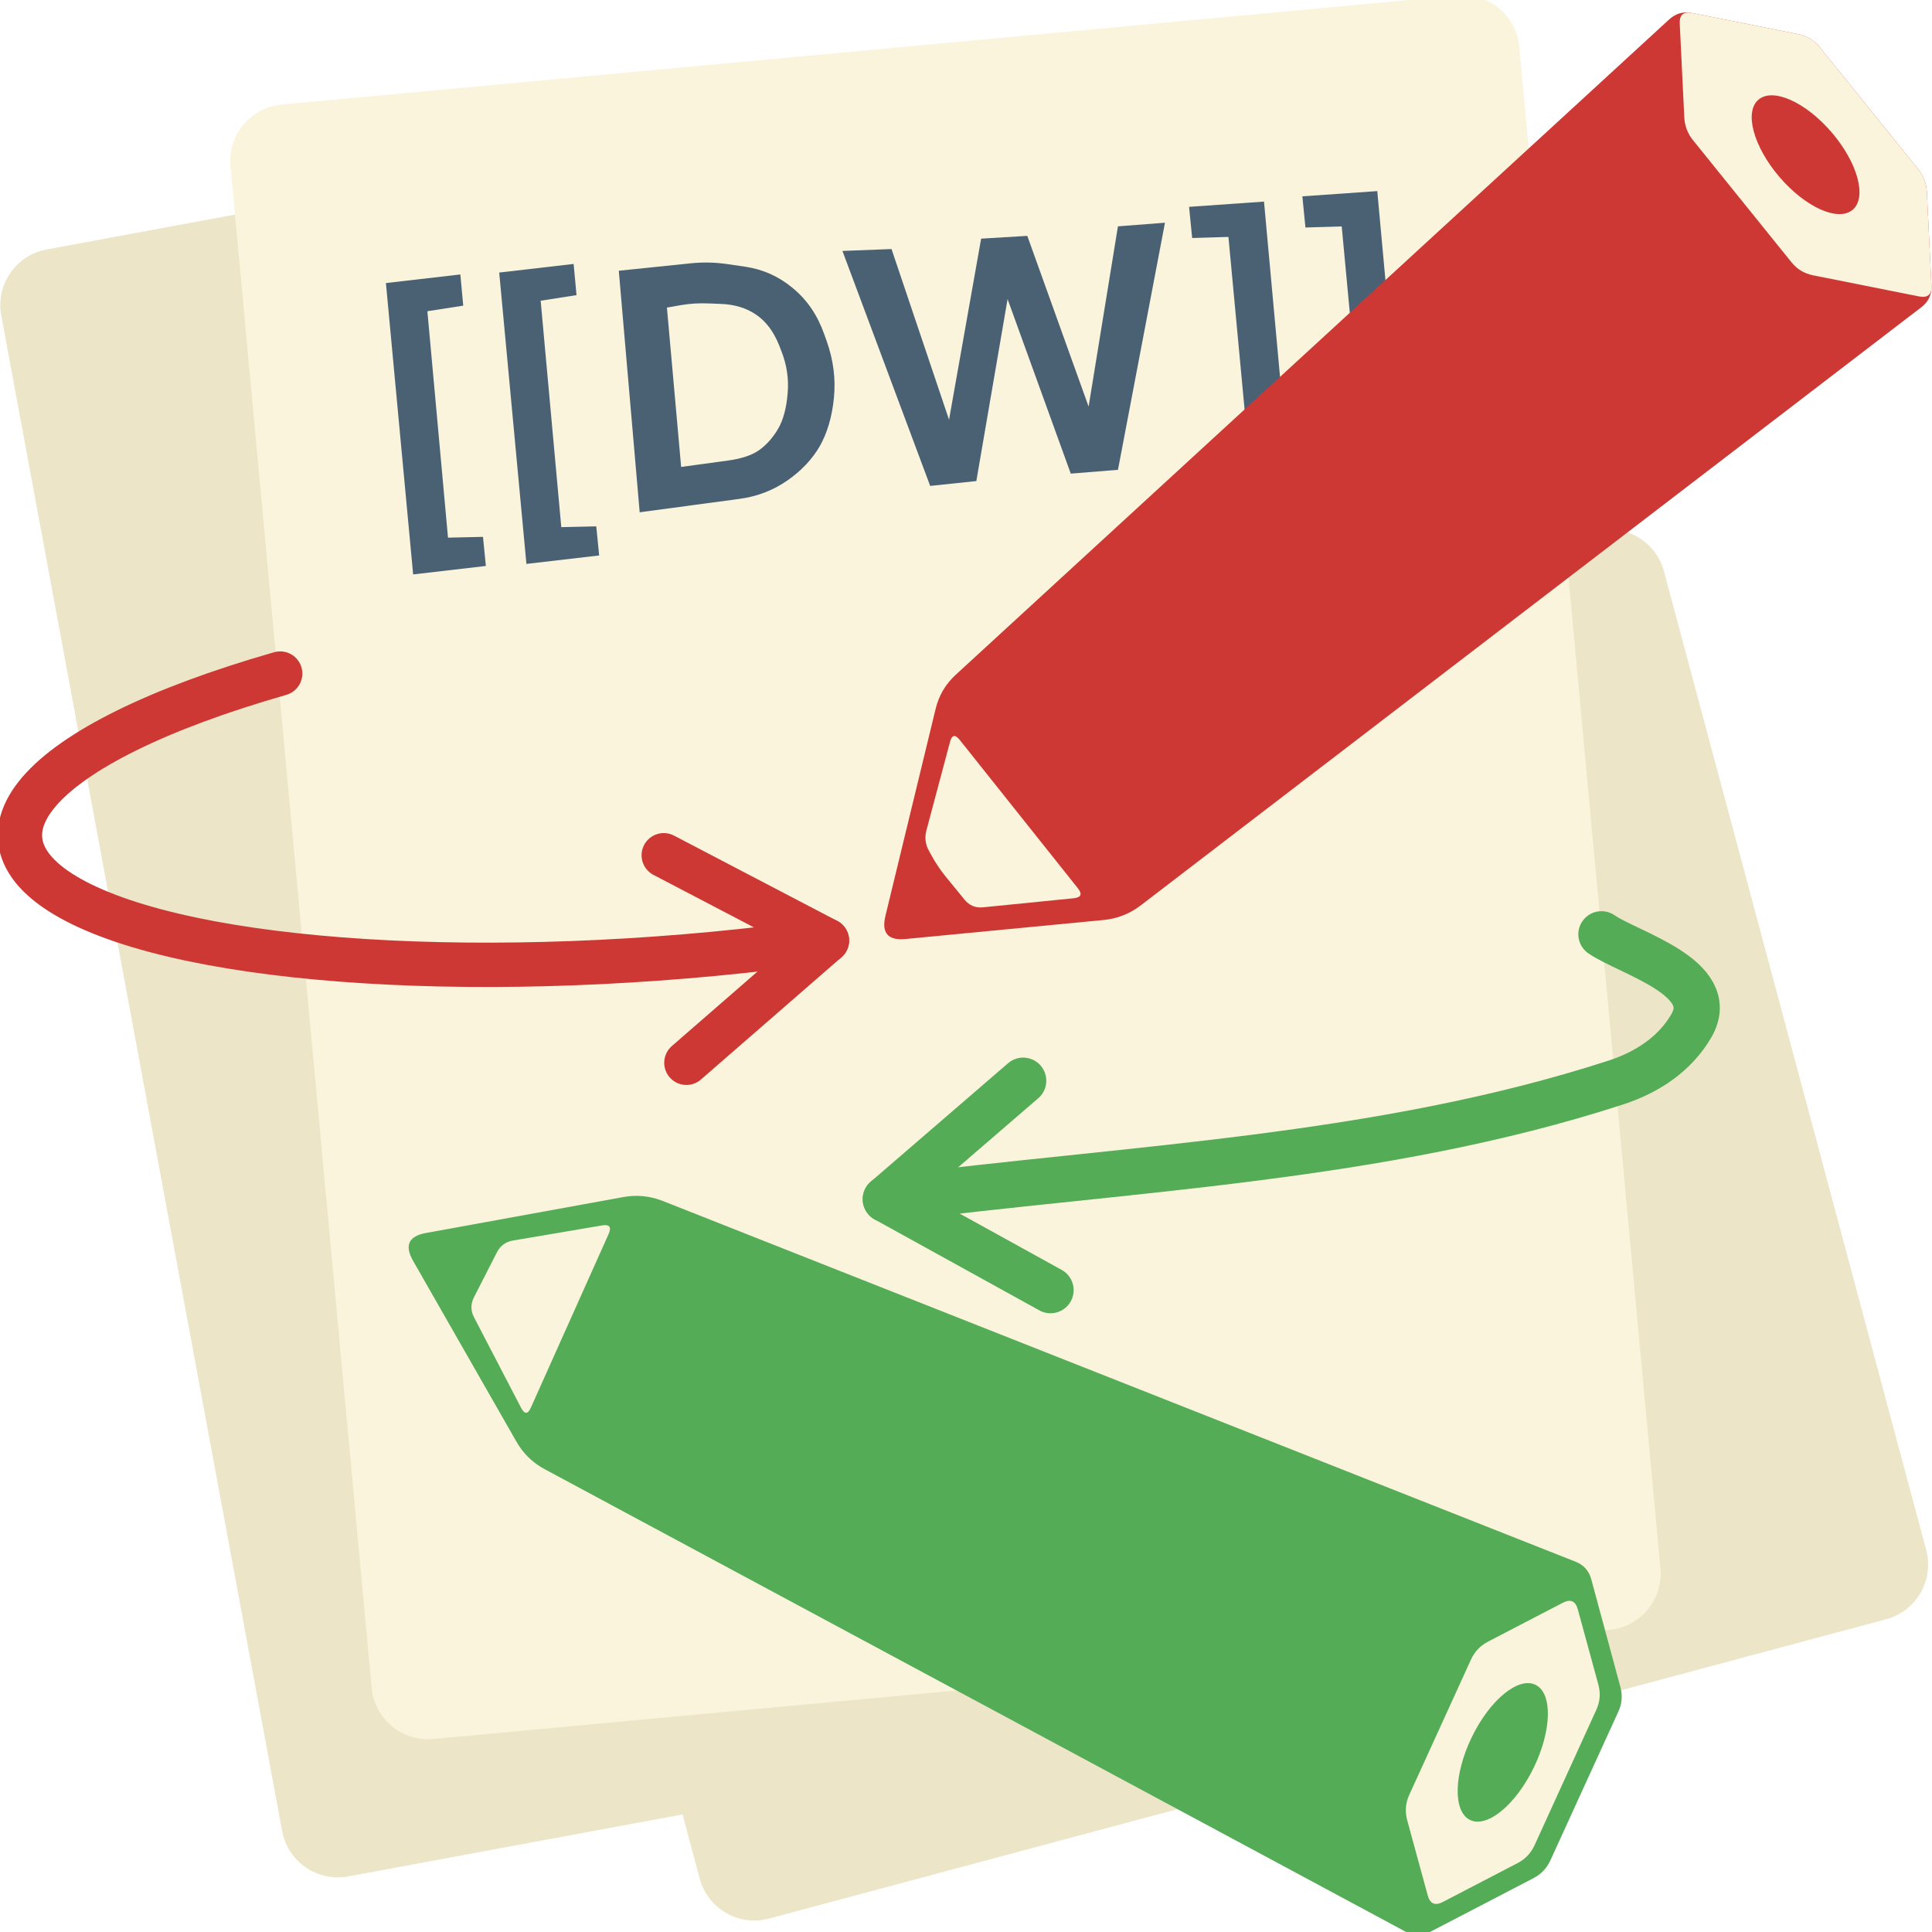
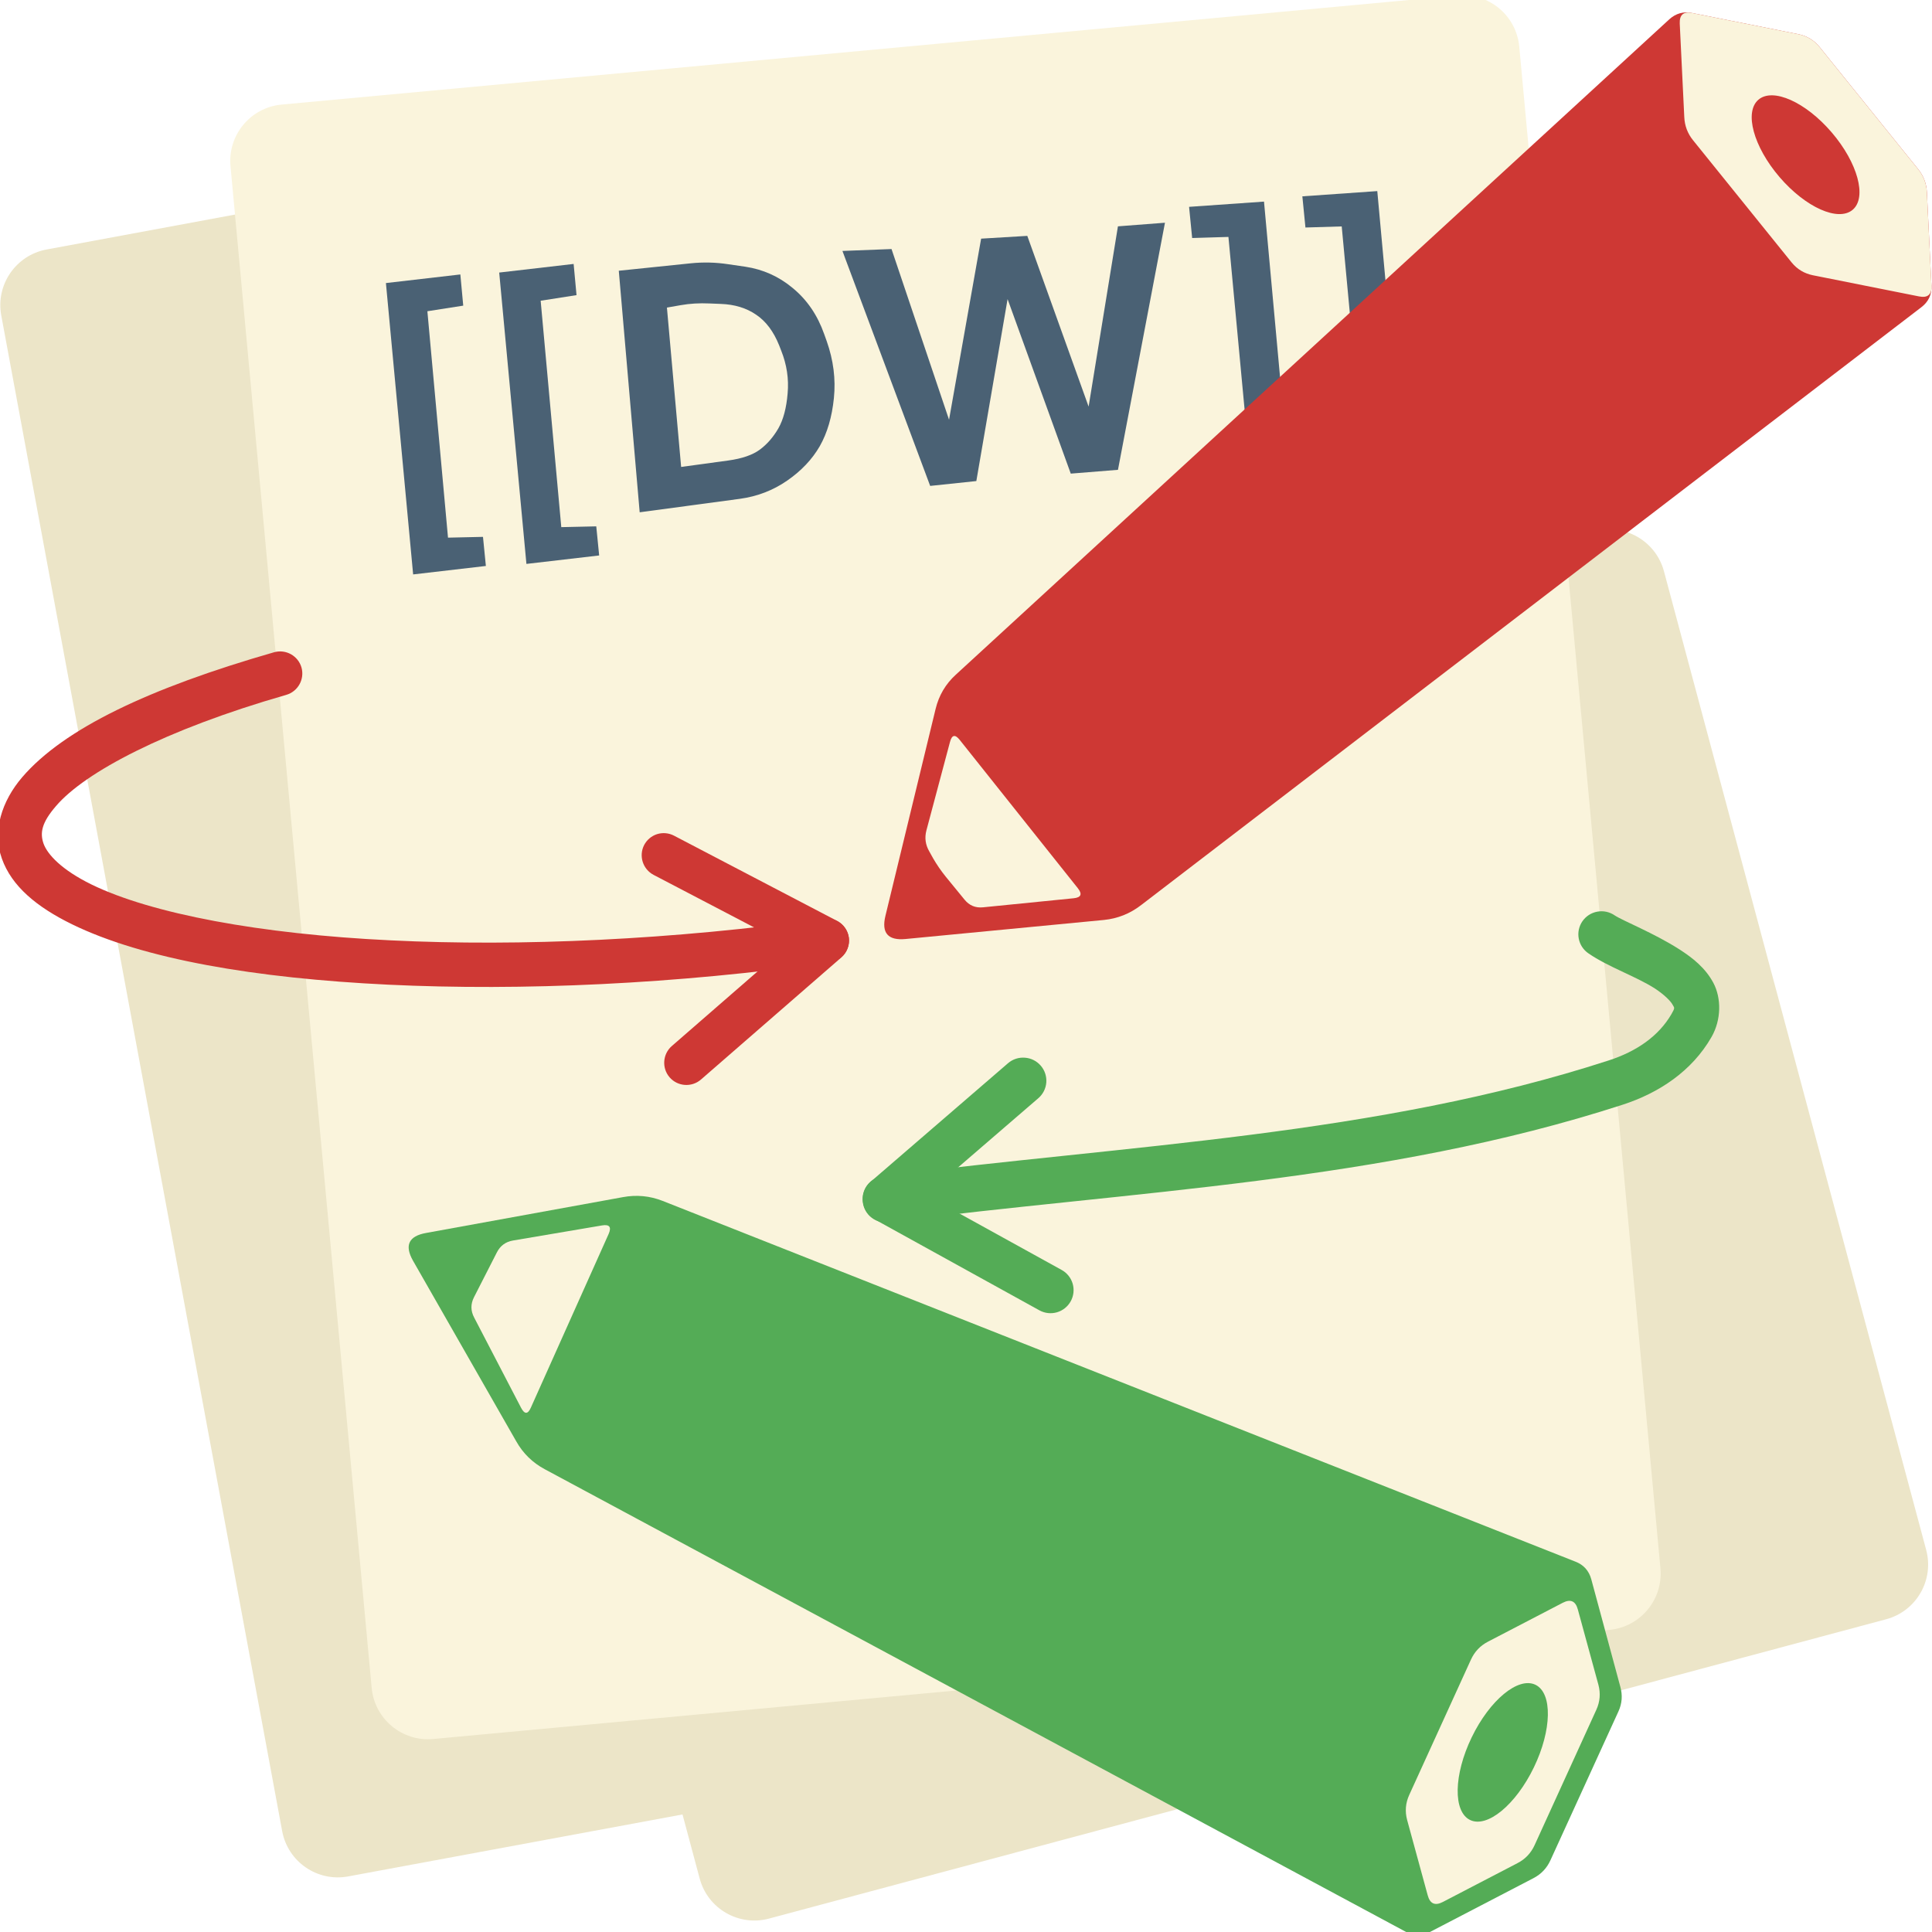
<svg xmlns="http://www.w3.org/2000/svg" viewBox="0 0 1024 1024" width="1024" height="1024" role="img">
  <rect id="backdrop" width="1024" height="1024" fill="#fff" />
  <g id="sheets-back" fill="#ece5c8">
    <rect x="-4.8" y="137.7" width="700" height="877" rx="30" transform="rotate(-10.5 -4.8 137.7)" />
    <rect x="224.1" y="448" width="673" height="597" rx="30" transform="rotate(-15 224.1 448)" />
  </g>
  <g id="sheet-front" transform="rotate(-5.3 119.4 58.2)">
    <rect x="119.4" y="58.2" width="686" height="870" rx="30" fill="#faf4dc" />
    <g id="wordmark" fill="#4a6174">
      <path id="bracket-open-1" d="M195.7 157.5L235.4 156.6L235.4 173.2L216.2 174.4L216 294.9L234.5 296.2L234.6 311.7L195.8 312.6Z" />
      <path id="bracket-open-2" d="M256 157.5L295.7 156.6L295.7 173.2L276.5 174.4L276.3 294.9L294.8 296.2L294.9 311.7L256.1 312.6Z" />
      <path id="letter-D" fill-rule="evenodd" d="M319.2 162.4L357.5 162Q367.5 161.9 377.2 164.3L386.3 166.5Q399.9 169.9 409.8 179.7L410.2 180.1Q420.6 190.4 424.5 205.9L425.5 209.8Q429.4 225.3 426.5 240.1L426.5 240.1Q423.6 254.9 416.7 264.8L416.7 264.8Q409.7 274.7 397.8 281.4L397.8 281.4Q385.9 288.1 371.9 288.7L318.4 290.9ZM342.8 184.2L350.2 183.6Q357.5 183 365.4 184.1L371.4 184.9Q382.3 186.3 389.5 192.3L389.5 192.3Q396.8 198.2 400.2 209.7L401 212.5Q404.4 224 402.3 235.4L402.3 235.4Q400.3 246.8 395.7 253.4L395.7 253.4Q391 260 384.9 263.7L384.9 263.7Q378.8 267.4 367.8 267.9L342.5 269Z" />
      <path id="letter-W" d="M438.2 162.9L464.2 164.3L486.2 257.2L512 163.2L536.5 164L560.5 257.1L584.8 163.4L609.8 163.8L572.9 291.9L547.8 291.6L523 196.4L497.6 290.9L473 291.2Z" />
      <path id="bracket-close-1" d="M662.9 312.6L624.2 311.7L624.2 296.2L642.7 294.9L642.6 174.4L623.4 173.2L623.3 156.6L663.1 157.5Z" />
      <path id="bracket-close-2" d="M723.2 312.6L684.5 311.7L684.5 296.2L703 294.9L702.9 174.4L683.7 173.2L683.6 156.6L723.4 157.5Z" />
    </g>
  </g>
-   <g id="arrow-red" fill="none" stroke="#ce3834" stroke-width="23.5" stroke-linecap="round" stroke-linejoin="round">
-     <path d="M148.5 357A354 93.2 174.89 0 0 438.3 498.5" />
-     <path d="M351.8 453.3L438.3 498.5L363.8 563.3" />
+   <g id="arrow-red" fill="#ce3834">
+     <path id="arrow-red-shaft" d="M145.3 345.7C78.8 364.8 33.8 386.3 11.8 411.9C0.9 424.6 -4.2 440.6 1 455.1C6.2 469.7 19.4 480.7 38.2 489.9C75.9 508.3 135.1 518.5 205.8 521.9C276.6 525.3 358.5 521.6 439.9 510.1A11.8 11.8 0 0 0 449.9 496.9A11.8 11.8 0 0 0 436.7 486.9C356.7 498.1 276 501.8 207 498.4C137.9 495.1 80.3 484.3 48.5 468.8C32.6 461 25.2 452.9 23.1 447.2C21.1 441.5 22 436.1 29.7 427.2C44.9 409.4 87.3 386.8 151.7 368.3A11.8 11.8 0 0 0 159.8 353.8A11.8 11.8 0 0 0 145.3 345.7Z" />
+     <path id="arrow-red-head" d="M348.3 442.1A11.8 11.8 0 0 0 341.4 447.9A11.8 11.8 0 0 0 346.4 463.7L417.6 500.9L356.1 554.4A11.8 11.8 0 0 0 354.9 571A11.8 11.8 0 0 0 371.5 572.2L446 507.4A11.8 11.8 0 0 0 443.7 488.1L357.2 442.9A11.8 11.8 0 0 0 348.3 442.1Z" />
  </g>
-   <g id="arrow-green" fill="none" stroke="#54ac56" stroke-width="24.5" stroke-linecap="round" stroke-linejoin="round">
-     <path d="M848.8 495.2C863.5 505.3 911.2 518.1 896.5 543.6C887.9 558.5 873.3 568.3 856.3 573.8C731.5 614.3 598.6 619 469.5 635.6" />
-     <path d="M542.3 572.8L469.5 635.6L556.8 683.8" />
+   <g id="arrow-green" fill="#54ac56">
+     <path id="arrow-green-shaft" d="M846.6 483.2A12.2 12.2 0 0 0 838.7 488.3A12.2 12.2 0 0 0 841.9 505.3C852.3 512.5 866.9 517.4 877.1 523.9C882.1 527.2 885.5 530.6 886.5 532.5C887.5 534.3 887.9 534 885.9 537.5C879.1 549.2 867.4 557.3 852.5 562.1C729.9 601.9 597.8 606.8 467.9 623.4A12.2 12.2 0 0 0 457.3 637.2A12.2 12.2 0 0 0 471.1 647.8C599.4 631.2 733.1 626.7 860.1 585.5C879.2 579.3 896.7 567.8 907.1 549.7C912.4 540.5 912.4 529 908.1 520.9C903.8 512.9 897.1 507.7 890.3 503.3C876.6 494.5 860 488 855.7 485.1A12.2 12.2 0 0 0 846.6 483.2Z" />
+     <path id="arrow-green-head" d="M543.2 560.6A12.2 12.2 0 0 0 534.3 563.5L461.5 626.3A12.3 12.3 0 0 0 463.6 646.3L550.9 694.5A12.2 12.2 0 0 0 567.5 689.7A12.2 12.2 0 0 0 562.7 673.1L490.8 633.4L550.3 582.1A12.2 12.2 0 0 0 551.6 564.8A12.2 12.2 0 0 0 543.2 560.6Z" />
  </g>
  <g id="pencil-red">
    <path id="pencil-red-body" fill="#ce3834" d="M495.9 375.7Q498.5 365 506.6 357.6L884.8 10.2Q890 5.5 896.9 6.9L953.1 18.1Q960 19.5 964.4 24.9L1016.6 89.6Q1021 95 1021.3 102L1023.7 151.5Q1024 158.5 1018.4 162.8L604.7 479.8Q596 486.5 585.1 487.6L479.9 497.7Q466 499 469.3 485.4Z" />
    <path id="pencil-red-end" fill="#faf4dc" d="M890.3 12.5Q890 5.5 896.9 6.9L953.1 18.1Q960 19.5 964.4 24.9L1016.6 89.6Q1021 95 1021.3 102L1023.7 151.5Q1024 158.5 1017.1 157.1L960.9 145.9Q954 144.5 949.6 139.1L897.4 74.4Q893 69 892.7 62Z" />
    <ellipse id="pencil-red-core" fill="#ce3834" cx="957" cy="82" rx="38.4" ry="18.2" transform="rotate(49.4 957 82)" />
    <path id="pencil-red-wood" fill="#faf4dc" d="M503.5 393.3Q505 387.5 508.7 392.2L571.3 470.8Q575 475.5 569 476.1L521 480.9Q515 481.5 511.2 476.8L501.3 464.7Q497.5 460 494.5 454.8L492.5 451.2Q489.5 446 491 440.2Z" />
  </g>
  <g id="pencil-green">
    <path id="pencil-green-body" fill="#54ac56" d="M330.2 634.5Q341 632.5 351.2 636.5L835 827.7Q841.5 830.2 843.4 837L858.8 894Q860.7 900.8 857.8 907.1L821.8 985.9Q818.9 992.3 812.7 995.5L757.7 1024.1Q751.5 1027.4 745.3 1024L288.7 778.7Q279 773.5 273.6 763.9L218.9 668.2Q212 656 225.8 653.5Z" />
    <path id="pencil-green-end" fill="#faf4dc" d="M828.3 849.5Q834.5 846.3 836.3 853.1L847.2 893Q849 899.8 846.1 906.2L813.4 977.9Q810.5 984.3 804.3 987.5L764.7 1008.1Q758.5 1011.3 756.7 1004.5L745.8 964.6Q744 957.8 746.9 951.4L779.6 879.7Q782.5 873.3 788.7 870.1Z" />
    <ellipse id="pencil-green-core" fill="#54ac56" cx="796.5" cy="928.8" rx="39.8" ry="18.3" transform="rotate(115.8 796.5 928.8)" />
    <path id="pencil-green-wood" fill="#faf4dc" d="M319.1 649.5Q325 648.5 322.6 654L281.4 746Q279 751.5 276.2 746.2L251.3 698.3Q248.5 693 251.2 687.6L263.3 663.9Q266 658.5 271.9 657.5Z" />
  </g>
</svg>
